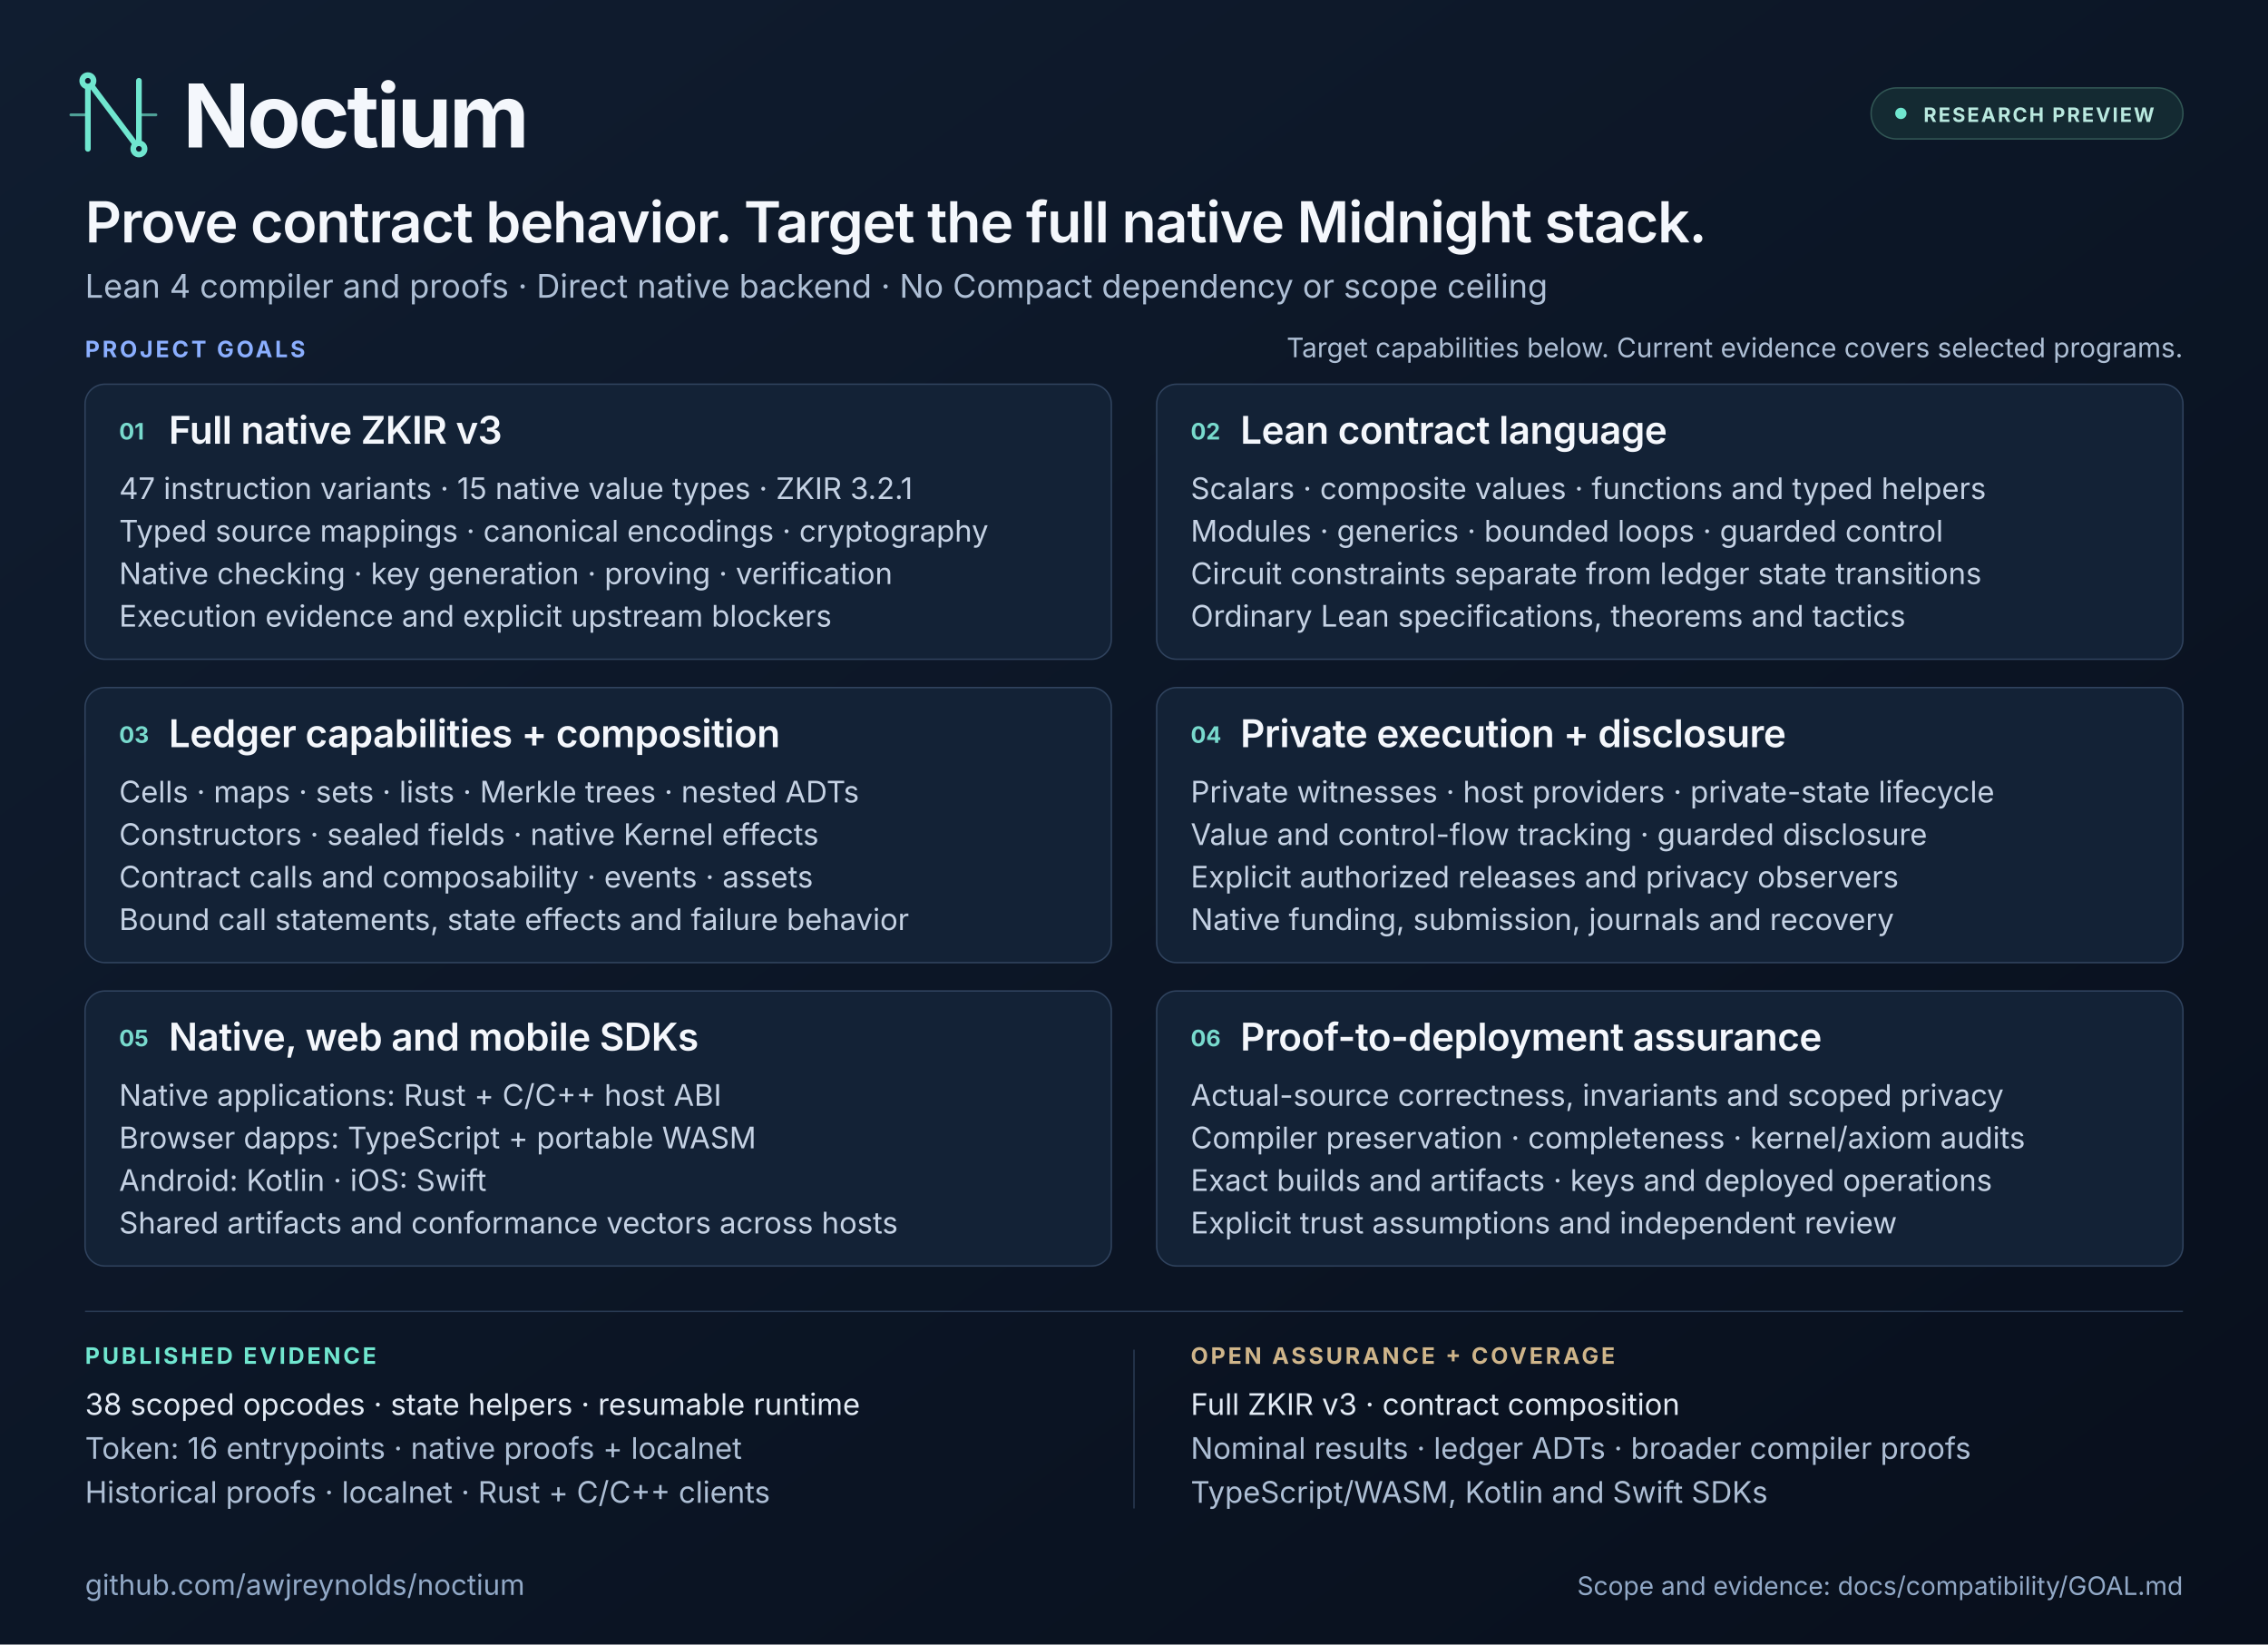
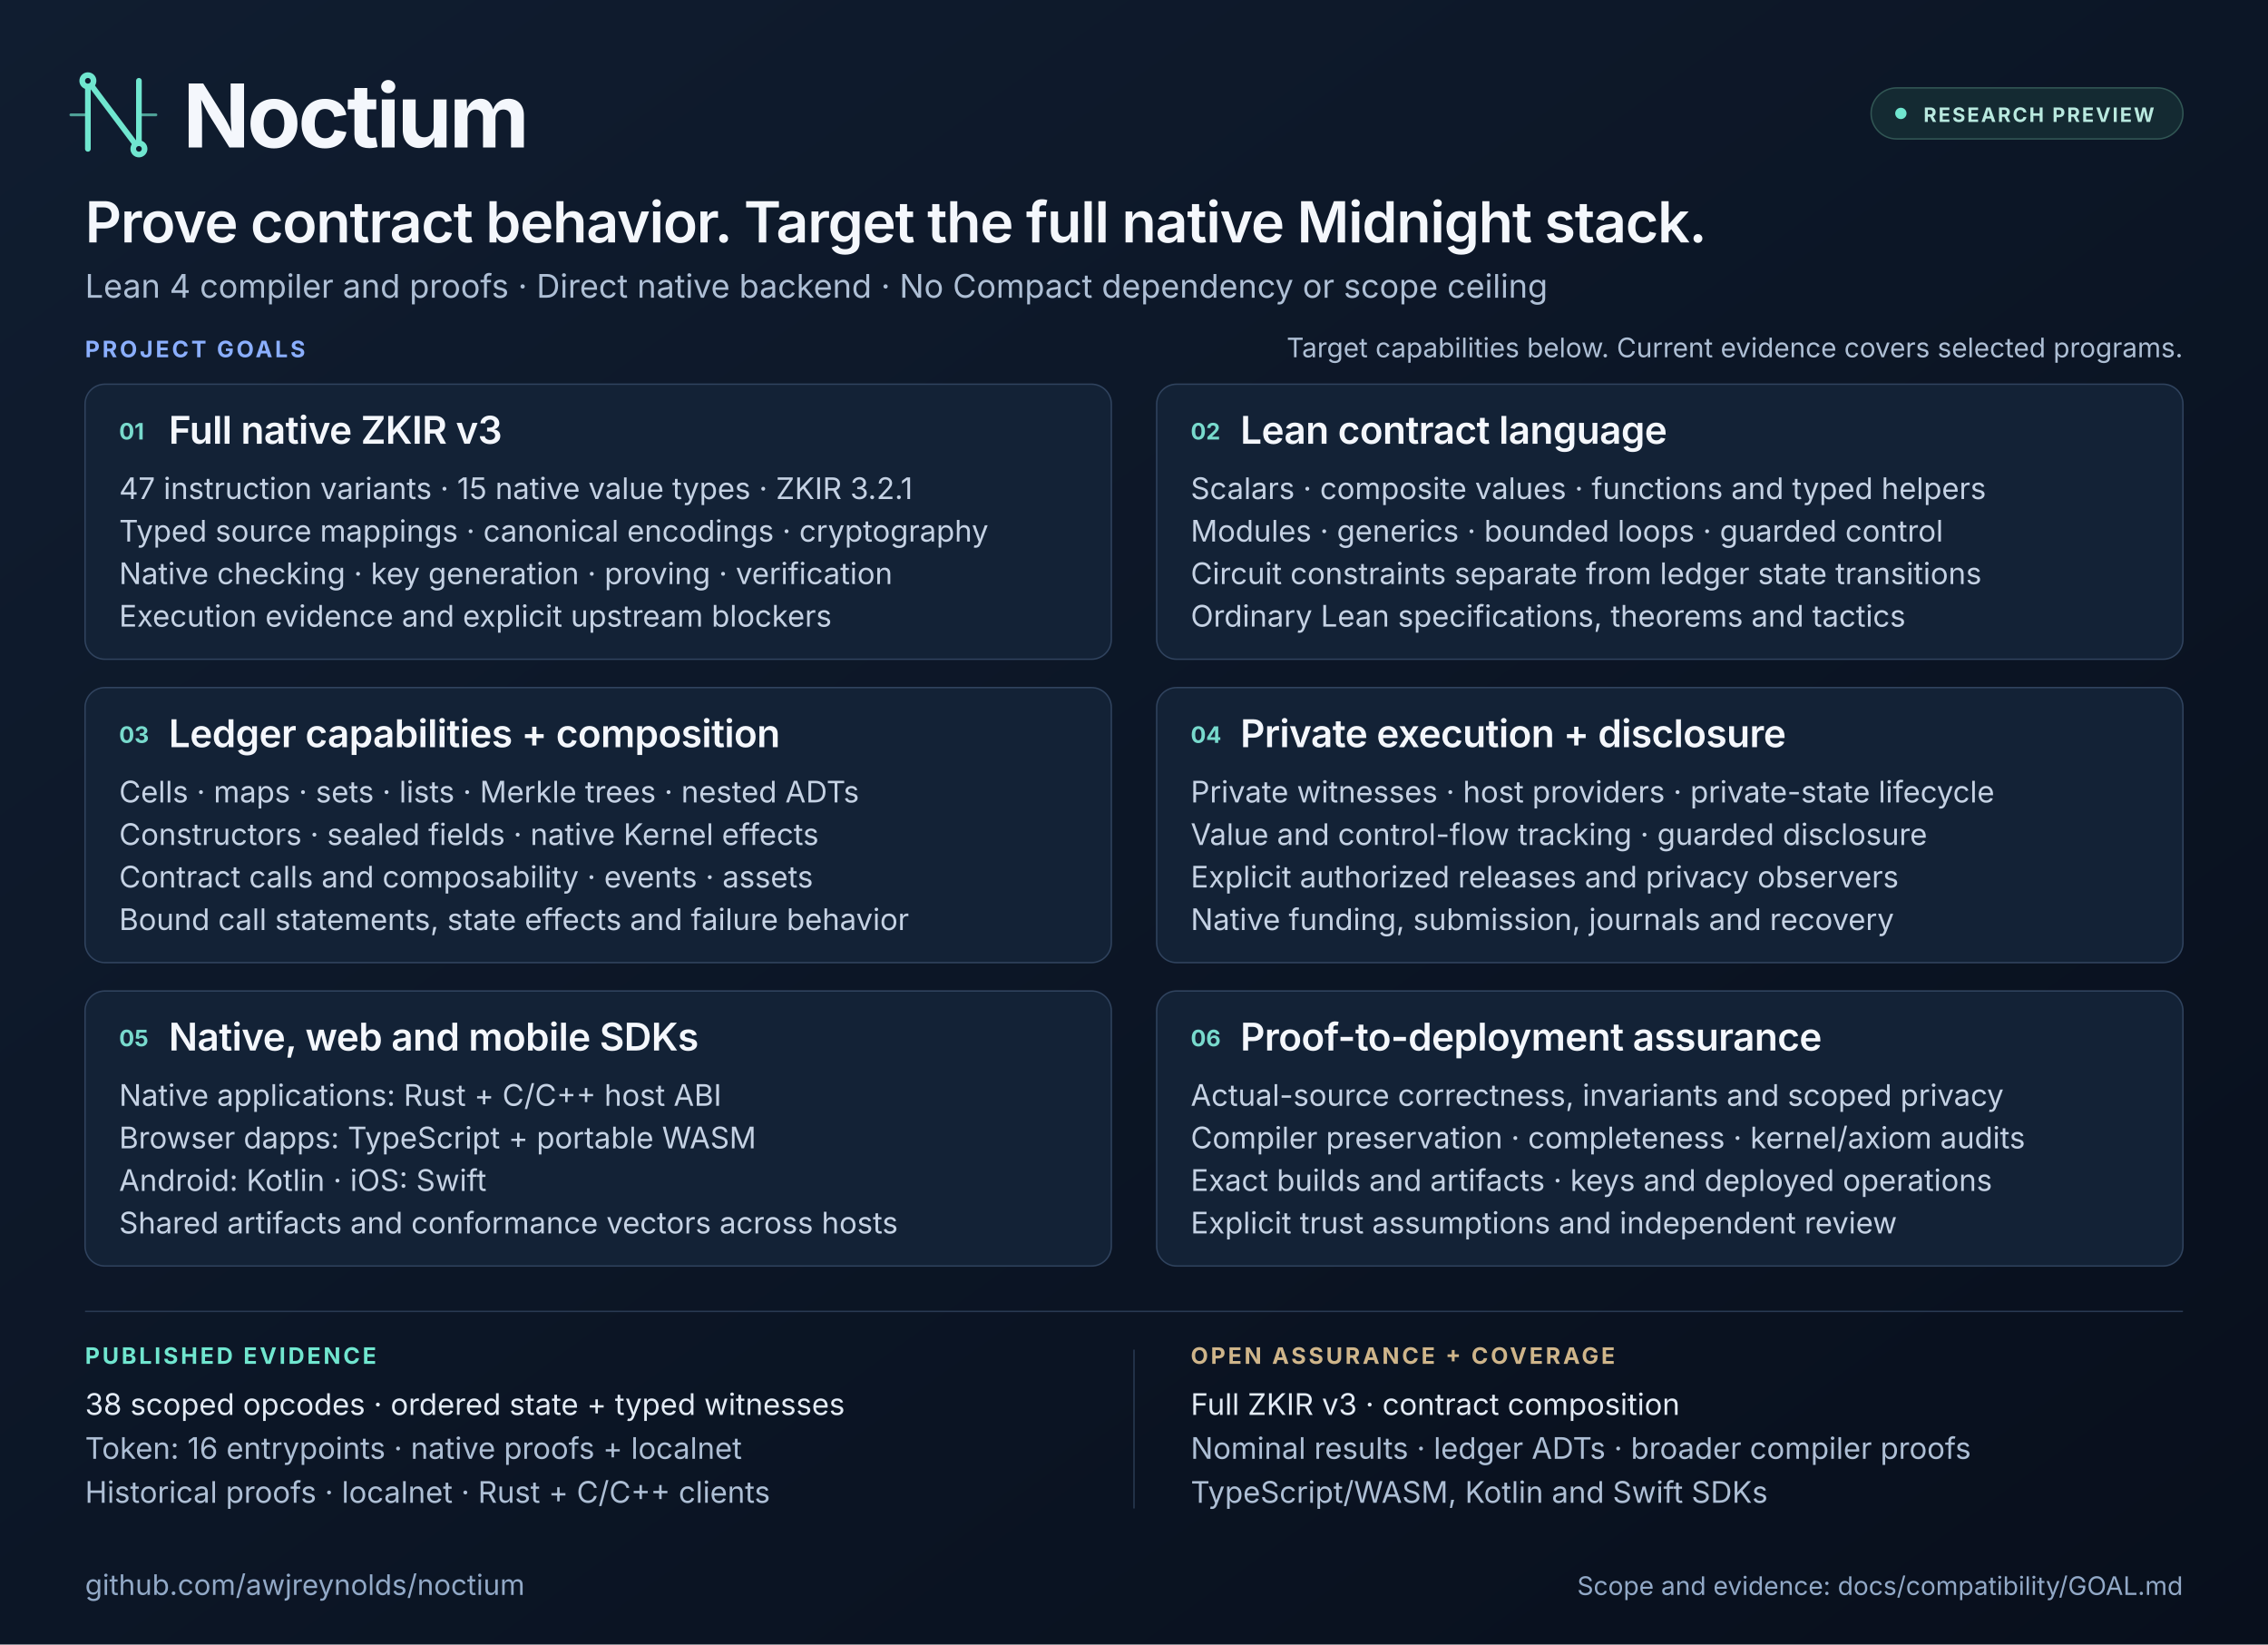
<svg xmlns="http://www.w3.org/2000/svg" width="1600" height="1160" viewBox="0 0 1600 1160" role="img" aria-labelledby="title description">
  <defs>
    <linearGradient id="background" x1="0" y1="0" x2="1" y2="1">
      <stop offset="0" stop-color="#101D30" />
      <stop offset="1" stop-color="#080F1C" />
    </linearGradient>
    <linearGradient id="accent" x1="0" y1="0" x2="1" y2="0">
      <stop offset="0" stop-color="#70E6CF" />
      <stop offset="1" stop-color="#8BAFFF" />
    </linearGradient>
  </defs>
  <rect width="1600" height="1160" fill="url(#background)" />
  <path d="M0 2H1600" stroke="url(#accent)" stroke-width="4" />
  <g stroke="#70E6CF" stroke-width="4" fill="none" stroke-linecap="round" stroke-linejoin="round">
    <path d="M62 105V57L98 105V57" />
    <path d="M50 81H62M98 81H110" stroke-width="2" opacity="0.65" />
    <circle cx="62" cy="57" r="4" fill="#101D30" />
    <circle cx="98" cy="105" r="4" fill="#101D30" />
  </g>
  <g font-family="Inter, Arial, Helvetica, sans-serif">
    <text x="129" y="104" fill="#F4F7FC" font-size="62" font-weight="700" letter-spacing="-2">Noctium</text>
    <rect x="1320" y="62" width="220" height="36" rx="18" fill="#142A32" stroke="#315654" />
    <circle cx="1341" cy="80" r="4" fill="#70E6CF" />
    <text x="1357" y="86" fill="#B9E9DF" font-size="14" font-weight="700" letter-spacing="1.3">RESEARCH PREVIEW</text>
    <text x="60" y="171" fill="#F4F7FC" font-size="40" font-weight="600" letter-spacing="-0.7">Prove contract behavior. Target the full native Midnight stack.</text>
    <text x="60" y="210" fill="#AEBFD5" font-size="23">Lean 4 compiler and proofs · Direct native backend · No Compact dependency or scope ceiling</text>
    <text x="60" y="252" fill="#8BAFFF" font-size="16" font-weight="700" letter-spacing="1.8">PROJECT GOALS</text>
    <text x="1540" y="252" fill="#AEBFD5" font-size="19" text-anchor="end">Target capabilities below. Current evidence covers selected programs.</text>
    <g fill="#132236" stroke="#30435E">
      <rect x="60" y="271" width="724" height="194" rx="14" />
      <rect x="816" y="271" width="724" height="194" rx="14" />
      <rect x="60" y="485" width="724" height="194" rx="14" />
      <rect x="816" y="485" width="724" height="194" rx="14" />
      <rect x="60" y="699" width="724" height="194" rx="14" />
      <rect x="816" y="699" width="724" height="194" rx="14" />
    </g>
    <g fill="#78DACD" font-size="16" font-weight="700">
      <text x="84" y="310">01</text>
      <text x="840" y="310">02</text>
      <text x="84" y="524">03</text>
      <text x="840" y="524">04</text>
      <text x="84" y="738">05</text>
      <text x="840" y="738">06</text>
    </g>
    <g fill="#F4F7FC" font-size="27" font-weight="600" letter-spacing="-0.3">
      <text x="119" y="313">Full native ZKIR v3</text>
      <text x="875" y="313">Lean contract language</text>
      <text x="119" y="527">Ledger capabilities + composition</text>
      <text x="875" y="527">Private execution + disclosure</text>
      <text x="119" y="741">Native, web and mobile SDKs</text>
      <text x="875" y="741">Proof-to-deployment assurance</text>
    </g>
    <g fill="#C5D2E4" font-size="21">
      <text x="84" y="352">47 instruction variants · 15 native value types · ZKIR 3.2.1</text>
      <text x="84" y="382">Typed source mappings · canonical encodings · cryptography</text>
      <text x="84" y="412">Native checking · key generation · proving · verification</text>
      <text x="84" y="442">Execution evidence and explicit upstream blockers</text>
      <text x="840" y="352">Scalars · composite values · functions and typed helpers</text>
      <text x="840" y="382">Modules · generics · bounded loops · guarded control</text>
      <text x="840" y="412">Circuit constraints separate from ledger state transitions</text>
      <text x="840" y="442">Ordinary Lean specifications, theorems and tactics</text>
      <text x="84" y="566">Cells · maps · sets · lists · Merkle trees · nested ADTs</text>
      <text x="84" y="596">Constructors · sealed fields · native Kernel effects</text>
      <text x="84" y="626">Contract calls and composability · events · assets</text>
      <text x="84" y="656">Bound call statements, state effects and failure behavior</text>
      <text x="840" y="566">Private witnesses · host providers · private-state lifecycle</text>
      <text x="840" y="596">Value and control-flow tracking · guarded disclosure</text>
      <text x="840" y="626">Explicit authorized releases and privacy observers</text>
      <text x="840" y="656">Native funding, submission, journals and recovery</text>
      <text x="84" y="780">Native applications: Rust + C/C++ host ABI</text>
      <text x="84" y="810">Browser dapps: TypeScript + portable WASM</text>
      <text x="84" y="840">Android: Kotlin · iOS: Swift</text>
      <text x="84" y="870">Shared artifacts and conformance vectors across hosts</text>
      <text x="840" y="780">Actual-source correctness, invariants and scoped privacy</text>
      <text x="840" y="810">Compiler preservation · completeness · kernel/axiom audits</text>
      <text x="840" y="840">Exact builds and artifacts · keys and deployed operations</text>
      <text x="840" y="870">Explicit trust assumptions and independent review</text>
    </g>
    <path d="M60 925H1540" stroke="#293A52" />
    <text x="60" y="962" fill="#70E6CF" font-size="16" font-weight="700" letter-spacing="1.8">PUBLISHED EVIDENCE</text>
-     <text x="60" y="998" fill="#E3EBF5" font-size="21">38 scoped opcodes · state helpers · resumable runtime</text>
+     <text x="60" y="998" fill="#E3EBF5" font-size="21">38 scoped opcodes · ordered state + typed witnesses</text>
    <text x="60" y="1029" fill="#AEBFD5" font-size="21">Token: 16 entrypoints · native proofs + localnet</text>
    <text x="60" y="1060" fill="#AEBFD5" font-size="21">Historical proofs · localnet · Rust + C/C++ clients</text>
    <path d="M800 952V1064" stroke="#293A52" />
    <text x="840" y="962" fill="#CFB58A" font-size="16" font-weight="700" letter-spacing="1.8">OPEN ASSURANCE + COVERAGE</text>
    <text x="840" y="998" fill="#E3EBF5" font-size="21">Full ZKIR v3 · contract composition</text>
    <text x="840" y="1029" fill="#AEBFD5" font-size="21">Nominal results · ledger ADTs · broader compiler proofs</text>
    <text x="840" y="1060" fill="#AEBFD5" font-size="21">TypeScript/WASM, Kotlin and Swift SDKs</text>
    <text x="60" y="1125" fill="#92A9C7" font-size="20">github.com/awjreynolds/noctium</text>
    <text x="1540" y="1125" fill="#92A9C7" font-size="18" text-anchor="end">Scope and evidence: docs/compatibility/GOAL.md</text>
  </g>
</svg>
